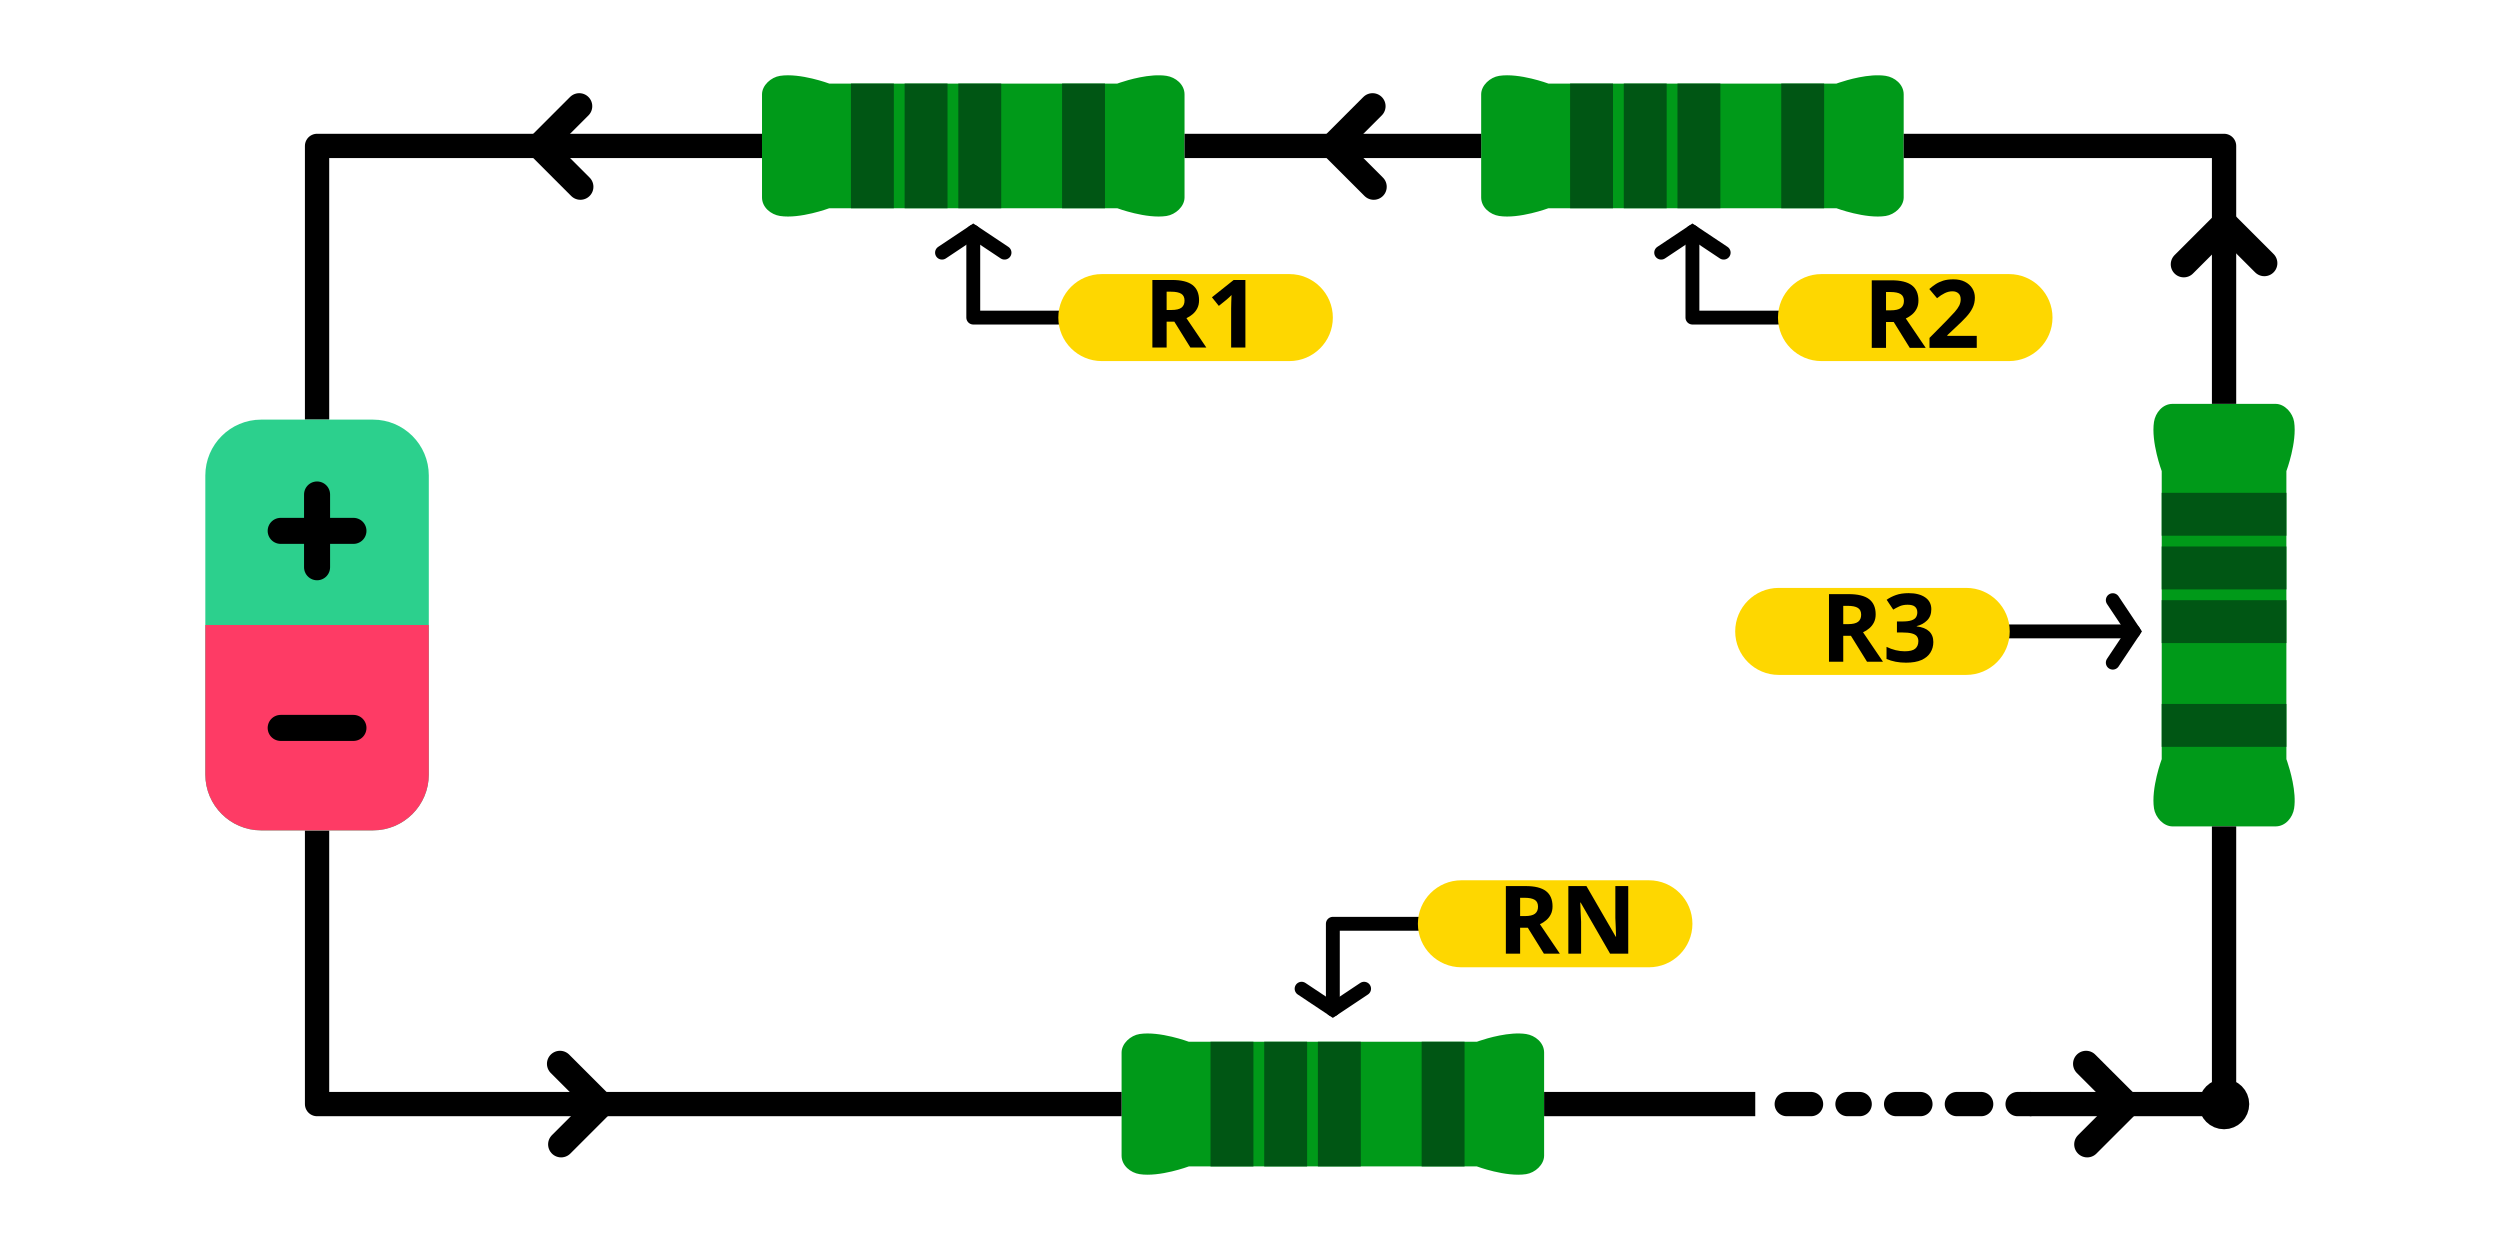
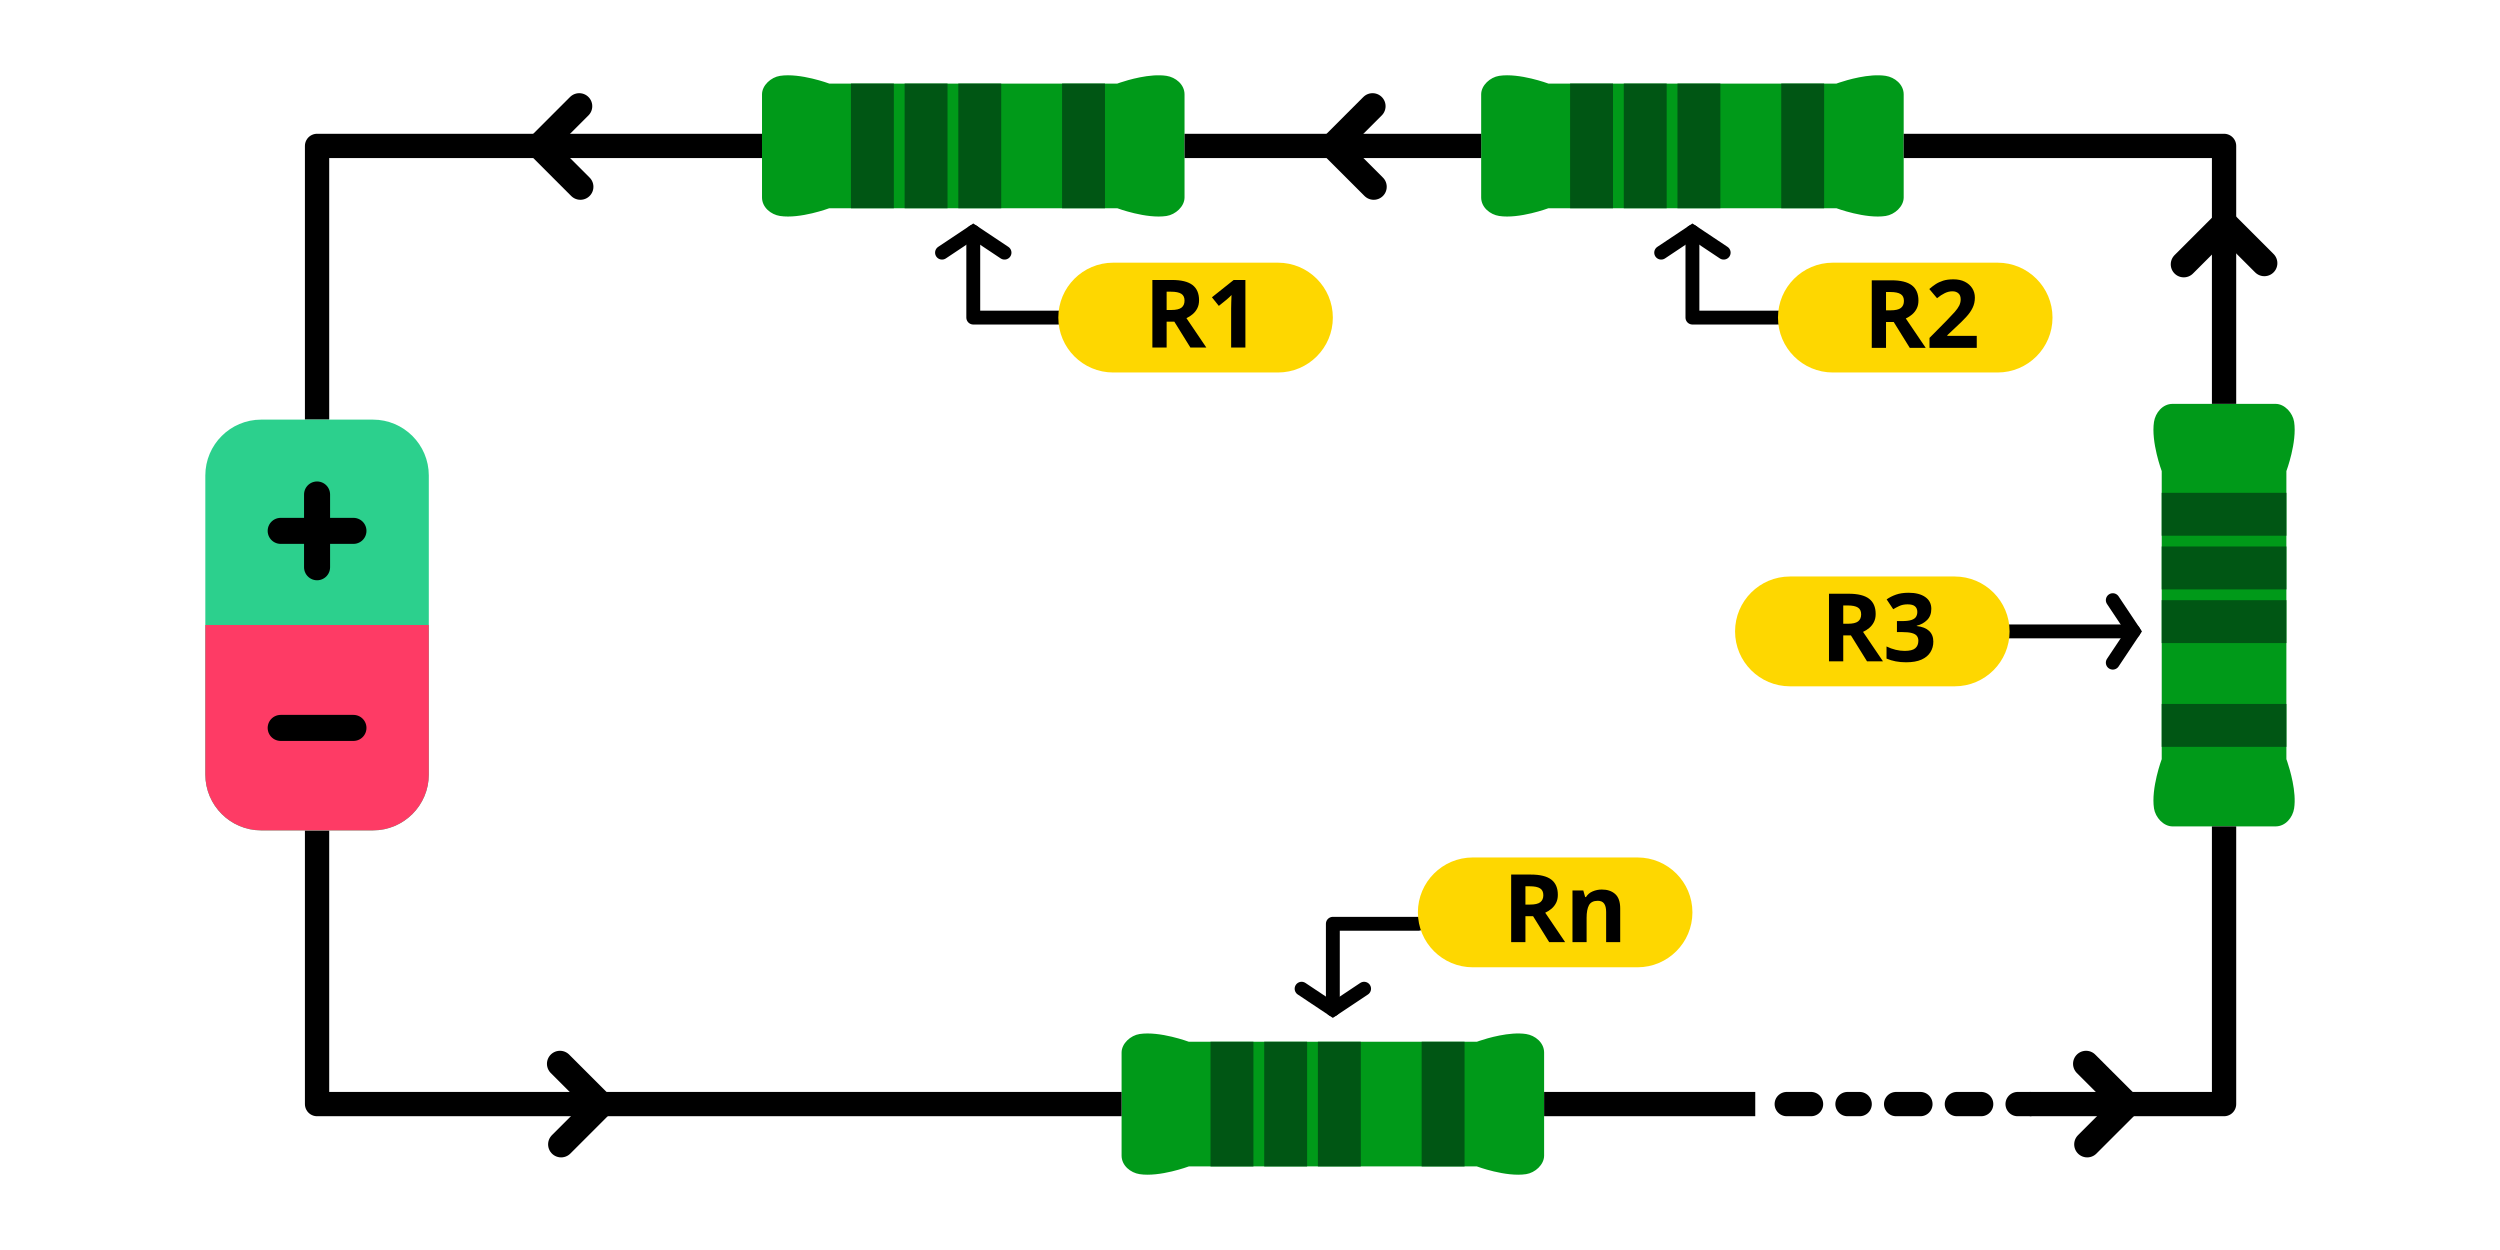
<svg xmlns="http://www.w3.org/2000/svg" width="100%" height="100%" viewBox="0 0 600 300" version="1.1" xml:space="preserve" style="fill-rule:evenodd;clip-rule:evenodd;stroke-linejoin:round;stroke-miterlimit:1.5;">
  <g>
    <path d="M199.02,20.058c-0,0 -6.966,-2.601 -11.82,-1.854c-2.152,0.331 -4.318,2.27 -4.318,4.448l0,24.734c0,2.401 2.166,4.117 4.318,4.448c4.854,0.746 11.82,-1.855 11.82,-1.855l69.13,0c0,0 6.966,2.601 11.82,1.855c2.152,-0.331 4.318,-2.27 4.318,-4.448l-0,-24.734c-0,-2.402 -2.166,-4.117 -4.318,-4.448c-3.962,-0.61 -9.331,1.011 -11.17,1.628c-0.415,0.138 -0.65,0.226 -0.65,0.226l-69.13,0" style="fill:#009a19;" />
    <rect x="204.226" y="20.058" width="10.297" height="29.921" style="fill:#005614;" />
    <rect x="217.11" y="20.058" width="10.297" height="29.921" style="fill:#005614;" />
    <rect x="229.994" y="20.058" width="10.297" height="29.921" style="fill:#005614;" />
    <rect x="254.899" y="20.058" width="10.297" height="29.921" style="fill:#005614;" />
  </g>
  <g>
    <path d="M371.617,20.058c-0,0 -6.966,-2.601 -11.82,-1.854c-2.152,0.331 -4.318,2.27 -4.318,4.448l-0,24.734c-0,2.401 2.166,4.117 4.318,4.448c4.854,0.746 11.82,-1.855 11.82,-1.855l69.13,0c-0,0 6.966,2.601 11.82,1.855c2.152,-0.331 4.318,-2.27 4.318,-4.448l-0,-24.734c-0,-2.402 -2.166,-4.117 -4.318,-4.448c-3.962,-0.61 -9.331,1.011 -11.171,1.628c-0.414,0.138 -0.649,0.226 -0.649,0.226l-69.13,0" style="fill:#009a19;" />
    <rect x="376.823" y="20.058" width="10.297" height="29.921" style="fill:#005614;" />
    <rect x="389.707" y="20.058" width="10.297" height="29.921" style="fill:#005614;" />
    <rect x="402.591" y="20.058" width="10.297" height="29.921" style="fill:#005614;" />
    <rect x="427.496" y="20.058" width="10.297" height="29.921" style="fill:#005614;" />
  </g>
  <g>
    <path d="M285.318,250.021c0,-0 -6.965,-2.601 -11.819,-1.855c-2.153,0.331 -4.318,2.27 -4.318,4.448l-0,24.734c-0,2.402 2.165,4.117 4.318,4.448c4.854,0.747 11.819,-1.854 11.819,-1.854l69.131,-0c-0,-0 6.965,2.601 11.819,1.854c2.153,-0.331 4.318,-2.27 4.318,-4.448l0,-24.734c0,-2.401 -2.165,-4.117 -4.318,-4.448c-3.962,-0.609 -9.33,1.012 -11.17,1.628c-0.414,0.139 -0.649,0.227 -0.649,0.227l-69.131,-0" style="fill:#009a19;" />
    <rect x="290.525" y="250.021" width="10.297" height="29.921" style="fill:#005614;" />
    <rect x="303.409" y="250.021" width="10.297" height="29.921" style="fill:#005614;" />
    <rect x="316.293" y="250.021" width="10.297" height="29.921" style="fill:#005614;" />
    <rect x="341.197" y="250.021" width="10.297" height="29.921" style="fill:#005614;" />
  </g>
  <g>
    <path d="M548.734,113.067c0,0 2.601,-6.966 1.855,-11.82c-0.331,-2.152 -2.271,-4.318 -4.448,-4.318l-24.734,0c-2.402,0 -4.117,2.166 -4.448,4.318c-0.747,4.854 1.854,11.82 1.854,11.82l0,69.13c0,0 -2.601,6.966 -1.854,11.82c0.331,2.152 2.27,4.318 4.448,4.318l24.734,0c2.401,0 4.117,-2.166 4.448,-4.318c0.609,-3.962 -1.012,-9.331 -1.628,-11.17c-0.139,-0.414 -0.227,-0.65 -0.227,-0.65l0,-69.13" style="fill:#009a19;" />
    <path d="M548.734,128.571l-29.921,-0l0,-10.297l29.921,-0l0,10.297Z" style="fill:#005614;" />
    <path d="M548.734,141.455l-29.921,-0l0,-10.297l29.921,-0l0,10.297Z" style="fill:#005614;" />
    <path d="M548.734,154.339l-29.921,-0l0,-10.297l29.921,-0l0,10.297Z" style="fill:#005614;" />
    <path d="M548.734,179.244l-29.921,-0l0,-10.298l29.921,0l0,10.298Z" style="fill:#005614;" />
  </g>
  <path d="M456.885,35.019l76.889,-0l-0,61.91" style="fill:none;stroke:#000;stroke-width:5.83px;" />
-   <circle cx="533.774" cy="264.981" r="2.915" style="fill:#060001;stroke:#000;stroke-width:6.25px;stroke-linecap:round;stroke-linejoin:miter;stroke-miterlimit:4;" />
  <path d="M284.288,35.019l71.191,-0" style="fill:none;stroke:#000;stroke-width:5.83px;" />
  <path d="M533.774,198.335l-0,66.646l-46.625,0" style="fill:none;stroke:#000;stroke-width:5.83px;" />
  <path d="M487.149,264.981l-65.888,0" style="fill:none;stroke:#000;stroke-width:5.83px;stroke-linecap:round;stroke-dasharray:2.92,8.75,5.83,8.75,5.83,8.75;" />
  <path d="M421.261,264.981l-50.675,0" style="fill:none;stroke:#000;stroke-width:5.83px;" />
  <path d="M182.882,35.019l-106.787,-0l0,65.689" style="fill:none;stroke:#000;stroke-width:5.83px;" />
  <path d="M269.181,264.981l-193.086,0c0,0 0,-65.689 0,-65.689" style="fill:none;stroke:#000;stroke-width:5.83px;" />
  <g>
    <g>
      <path d="M102.914,114.118l-0,71.764c-0,7.401 -6.009,13.41 -13.41,13.41l-26.818,-0c-7.401,-0 -13.409,-6.009 -13.409,-13.41l-0,-71.764c-0,-7.401 6.008,-13.41 13.409,-13.41l26.818,0c7.401,0 13.41,6.009 13.41,13.41Z" style="fill:#2cd08d;" />
    </g>
    <path d="M102.914,150l-0,35.882c-0,7.401 -6.009,13.41 -13.41,13.41l-26.818,-0c-7.401,-0 -13.409,-6.009 -13.409,-13.41l-0,-35.882l53.637,-0Z" style="fill:#fe3b65;" />
  </g>
  <path d="M67.364,127.408l17.463,0" style="fill:none;stroke:#000;stroke-width:6.25px;stroke-linecap:round;" />
  <path d="M67.364,174.698l17.463,0" style="fill:none;stroke:#000;stroke-width:6.25px;stroke-linecap:round;" />
  <path d="M76.095,118.677l0,17.463" style="fill:none;stroke:#000;stroke-width:6.25px;stroke-linecap:round;" />
  <path d="M327.383,237.293l-7.5,5l-7.5,-5" style="fill:none;stroke:#000;stroke-width:3.33px;stroke-linecap:round;stroke-linejoin:miter;stroke-miterlimit:10;" />
  <path d="M340.416,221.709l-20.533,-0l0,20.584" style="fill:none;stroke:#000;stroke-width:3.33px;stroke-linecap:round;stroke-miterlimit:4;" />
  <path d="M398.682,60.635l7.5,-5l7.5,5" style="fill:none;stroke:#000;stroke-width:3.33px;stroke-linecap:round;stroke-linejoin:miter;stroke-miterlimit:10;" />
  <path d="M426.714,76.22l-20.532,0l-0,-20.585" style="fill:none;stroke:#000;stroke-width:3.33px;stroke-linecap:round;stroke-miterlimit:4;" />
  <path d="M507.068,144.038l5,7.5l-5,7.5" style="fill:none;stroke:#000;stroke-width:3.33px;stroke-linecap:round;stroke-linejoin:miter;stroke-miterlimit:10;" />
  <path d="M482.336,151.538l29.732,-0" style="fill:none;stroke:#000;stroke-width:3.33px;stroke-linecap:round;stroke-miterlimit:4;" />
  <path d="M226.085,60.635l7.5,-5l7.5,5" style="fill:none;stroke:#000;stroke-width:3.33px;stroke-linecap:round;stroke-linejoin:miter;stroke-miterlimit:10;" />
  <path d="M254.117,76.22l-20.532,0l-0,-20.585" style="fill:none;stroke:#000;stroke-width:3.33px;stroke-linecap:round;stroke-miterlimit:4;" />
-   <path d="M319.883,76.22c0,5.763 -4.678,10.441 -10.44,10.441l-45.007,-0c-5.762,-0 -10.441,-4.678 -10.441,-10.441c0,-5.762 4.679,-10.44 10.441,-10.44l45.007,-0c5.762,-0 10.44,4.678 10.44,10.44Z" style="fill:#fed700;" />
-   <path d="M492.602,76.22c-0,5.763 -4.678,10.441 -10.441,10.441l-45.006,-0c-5.763,-0 -10.441,-4.678 -10.441,-10.441c0,-5.762 4.678,-10.44 10.441,-10.44l45.006,-0c5.763,-0 10.441,4.678 10.441,10.44Z" style="fill:#fed700;" />
-   <path d="M482.336,151.538c-0,5.762 -4.679,10.44 -10.441,10.44l-45.006,0c-5.763,0 -10.441,-4.678 -10.441,-10.44c-0,-5.763 4.678,-10.441 10.441,-10.441l45.006,-0c5.762,-0 10.441,4.678 10.441,10.441Z" style="fill:#fed700;" />
-   <path d="M406.182,221.709c-0,5.762 -4.679,10.44 -10.441,10.44l-45.006,0c-5.763,0 -10.441,-4.678 -10.441,-10.44c-0,-5.763 4.678,-10.441 10.441,-10.441l45.006,-0c5.762,-0 10.441,4.678 10.441,10.441Z" style="fill:#fed700;" />
+   <path d="M406.182,218.971c-0,7.273 -5.905,13.178 -13.179,13.178l-39.53,0c-7.274,0 -13.179,-5.905 -13.179,-13.178c-0,-7.274 5.905,-13.179 13.179,-13.179l39.53,-0c7.274,-0 13.179,5.905 13.179,13.179Z" style="fill:#fed700;" />
+   <path d="M482.302,151.538c0,7.273 -5.905,13.178 -13.178,13.178l-39.531,0c-7.273,0 -13.178,-5.905 -13.178,-13.178c-0,-7.274 5.905,-13.179 13.178,-13.179l39.531,-0c7.273,-0 13.178,5.905 13.178,13.179Z" style="fill:#fed700;" />
+   <path d="M492.602,76.22c-0,7.274 -5.905,13.179 -13.179,13.179l-39.53,-0c-7.274,-0 -13.179,-5.905 -13.179,-13.179c0,-7.273 5.905,-13.178 13.179,-13.178l39.53,-0c7.274,-0 13.179,5.905 13.179,13.178Z" style="fill:#fed700;" />
+   <path d="M319.883,76.22c0,7.274 -5.905,13.179 -13.178,13.179l-39.531,-0c-7.273,-0 -13.179,-5.905 -13.179,-13.179c0,-7.273 5.906,-13.178 13.179,-13.178l39.531,-0c7.273,-0 13.178,5.905 13.178,13.178Z" style="fill:#fed700;" />
  <g transform="matrix(22.7219,0,0,22.7219,298.833,83.4152)" />
  <text x="274.524px" y="83.415px" style="font-family:'Calibri-Bold', 'Calibri';font-weight:700;font-size:22.722px;">R1</text>
  <g transform="matrix(22.7219,0,0,22.7219,471.485,83.4928)" />
  <text x="447.177px" y="83.493px" style="font-family:'Calibri-Bold', 'Calibri';font-weight:700;font-size:22.722px;">R2</text>
-   <g transform="matrix(22.7219,0,0,22.7219,461.219,158.81)" />
-   <text x="436.91px" y="158.81px" style="font-family:'Calibri-Bold', 'Calibri';font-weight:700;font-size:22.722px;">R3</text>
-   <g transform="matrix(22.7219,0,0,22.7219,387.117,228.876)" />
-   <text x="359.358px" y="228.876px" style="font-family:'Calibri-Bold', 'Calibri';font-weight:700;font-size:22.722px;">RN</text>
+   <g transform="matrix(22.7219,0,0,22.7219,461.219,158.716)" />
+   <text x="436.91px" y="158.716px" style="font-family:'Calibri-Bold', 'Calibri';font-weight:700;font-size:22.722px;">R3</text>
+   <g transform="matrix(22.7219,0,0,22.7219,385.619,226.115)" />
+   <text x="360.634px" y="226.115px" style="font-family:'Calibri-Bold', 'Calibri';font-weight:700;font-size:22.722px;">Rn</text>
  <path d="M139.296,44.826l-9.807,-9.807l9.53,-9.531" style="fill:none;stroke:#000;stroke-width:6.25px;stroke-linecap:round;stroke-linejoin:miter;stroke-miterlimit:4;" />
  <path d="M329.691,44.826l-9.808,-9.807l9.531,-9.531" style="fill:none;stroke:#000;stroke-width:6.25px;stroke-linecap:round;stroke-linejoin:miter;stroke-miterlimit:4;" />
  <path d="M134.392,255.312l9.808,9.808l-9.531,9.53" style="fill:none;stroke:#000;stroke-width:6.25px;stroke-linecap:round;stroke-linejoin:miter;stroke-miterlimit:4;" />
  <path d="M500.654,255.312l9.807,9.808l-9.53,9.53" style="fill:none;stroke:#000;stroke-width:6.25px;stroke-linecap:round;stroke-linejoin:miter;stroke-miterlimit:4;" />
  <path d="M524.105,63.44l9.807,-9.808l9.531,9.531" style="fill:none;stroke:#000;stroke-width:6.25px;stroke-linecap:round;stroke-linejoin:miter;stroke-miterlimit:4;" />
</svg>
